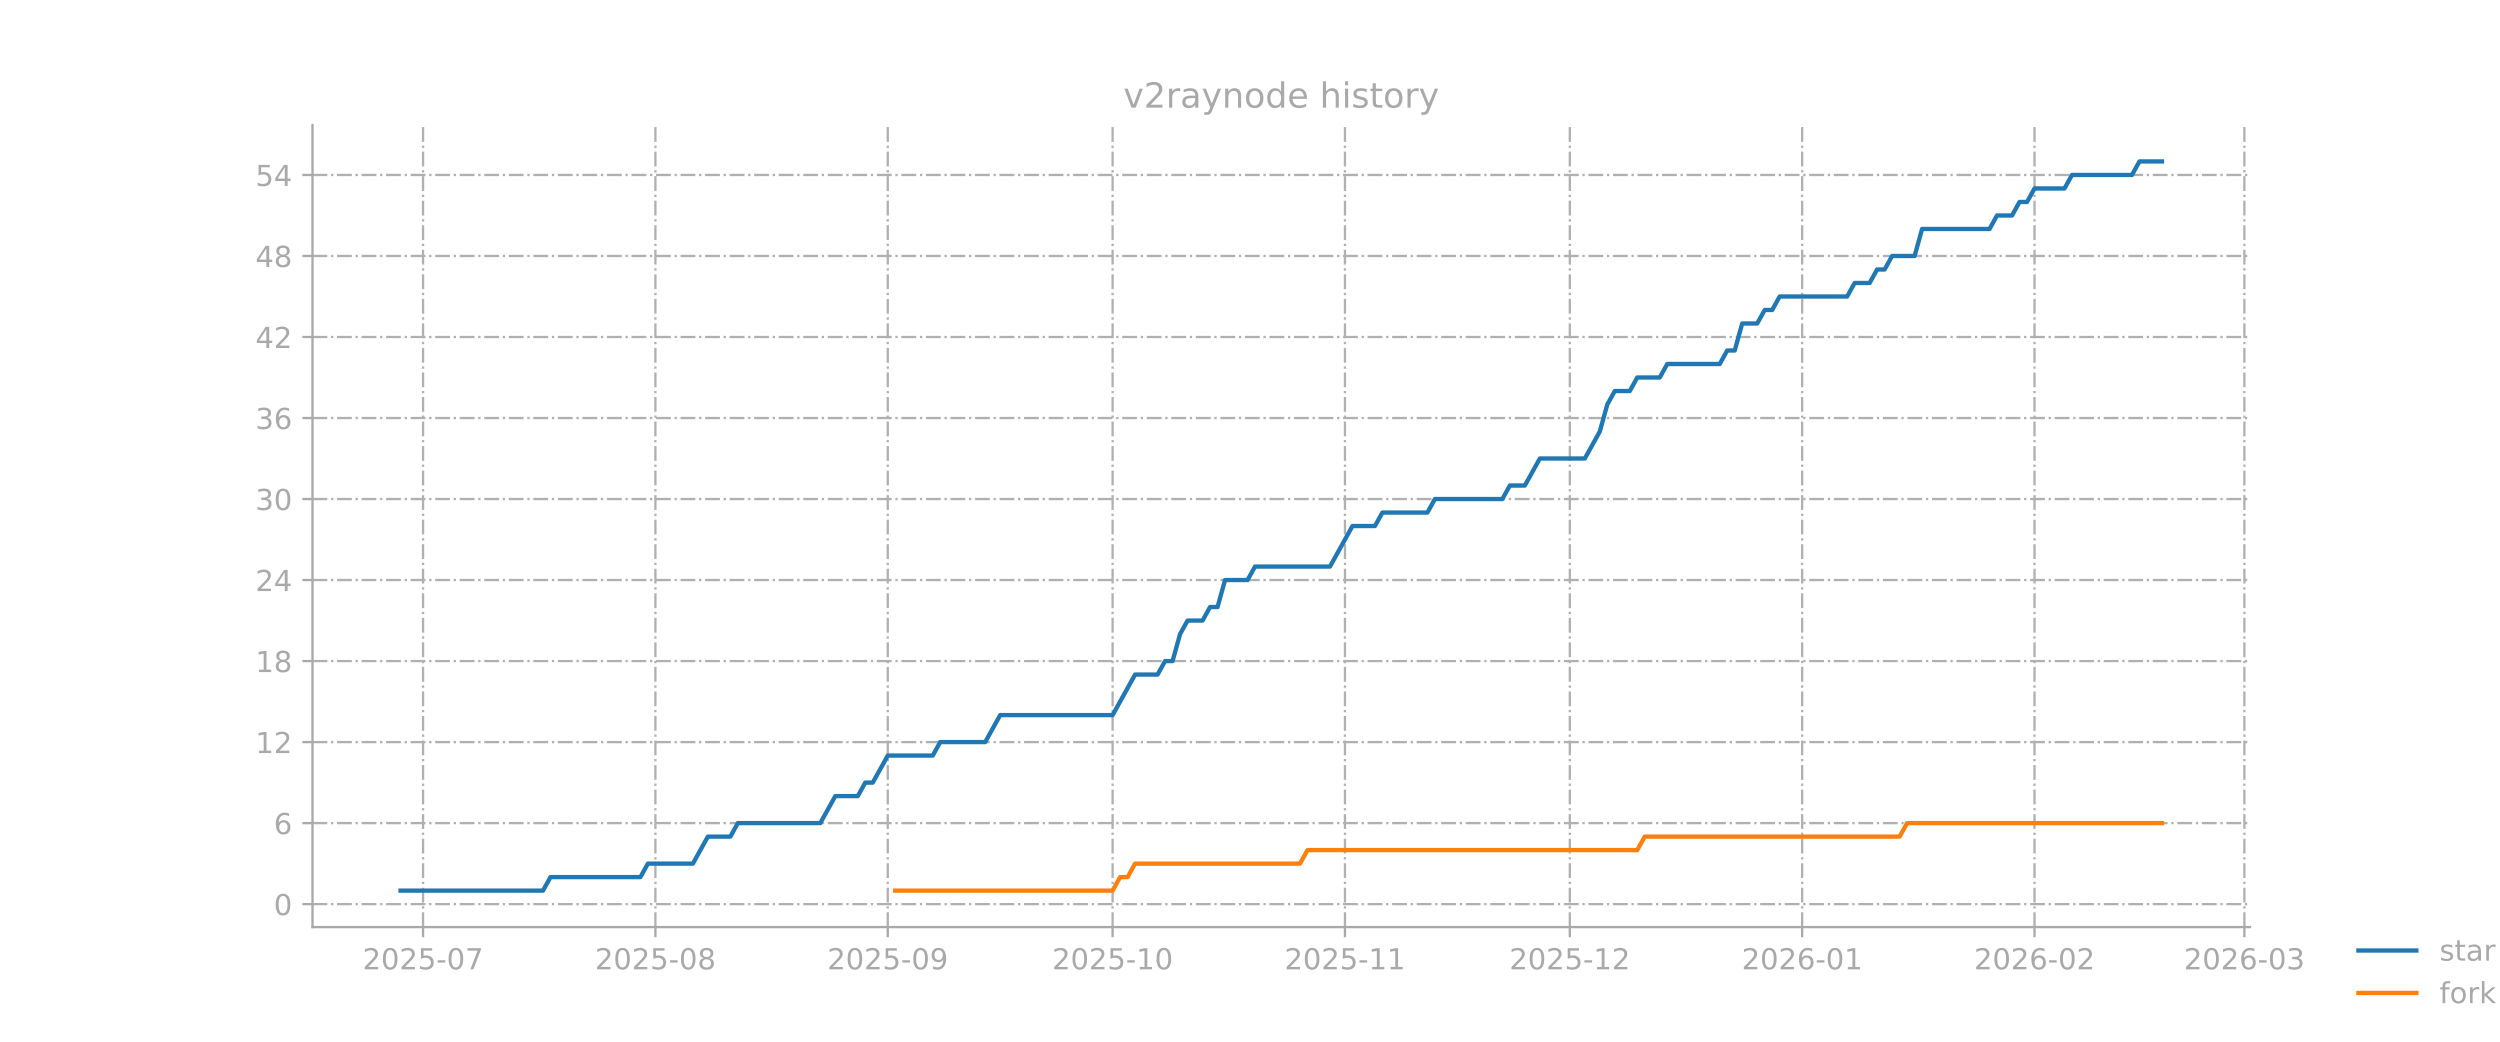
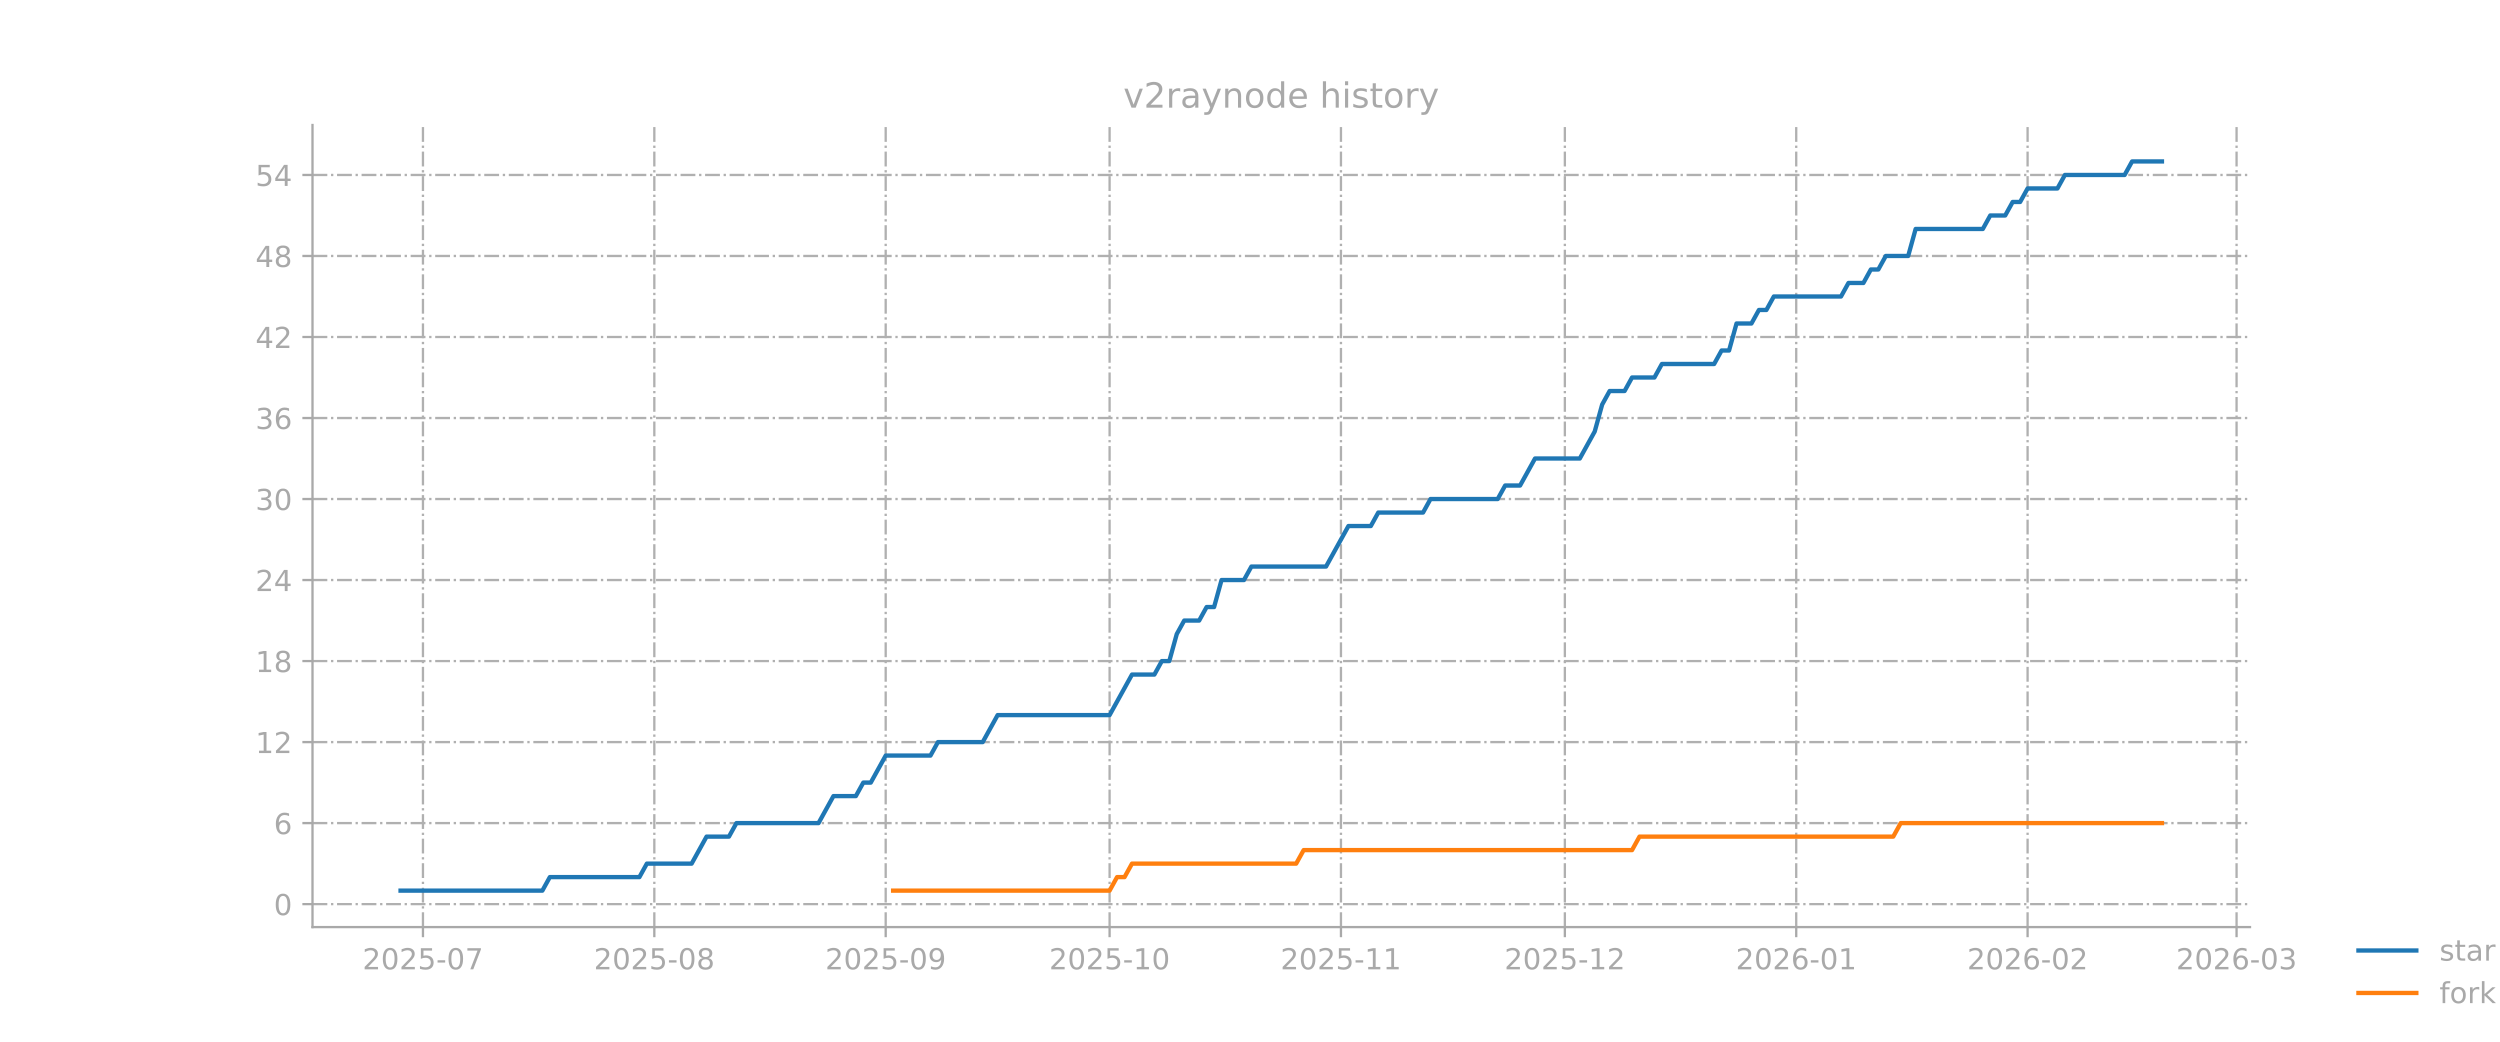
<svg xmlns="http://www.w3.org/2000/svg" xmlns:xlink="http://www.w3.org/1999/xlink" width="864pt" height="360pt" viewBox="0 0 864 360" version="1.1">
  <defs>
    <style type="text/css">*{stroke-linejoin: round; stroke-linecap: butt}</style>
  </defs>
  <g id="figure_1">
    <g id="patch_1">
      <path d="M 0 360  L 864 360  L 864 0  L 0 0  L 0 360  z " style="fill: none; opacity: 0" />
    </g>
    <g id="axes_1">
      <g id="patch_2">
        <path d="M 108 320.4  L 777.6 320.4  L 777.6 43.2  L 108 43.2  L 108 320.4  z " style="fill: none; opacity: 0" />
      </g>
      <g id="matplotlib.axis_1">
        <g id="xtick_1">
          <g id="line2d_1">
-             <path d="M 146.207 320.4  L 146.207 43.2  " clip-path="url(#pae5b163e3c)" style="fill: none; stroke-dasharray: 5.12,1.28,0.8,1.28; stroke-dashoffset: 0; stroke: #b0b0b0; stroke-width: 0.8" />
+             <path d="M 146.174 320.4  L 146.174 43.2  " clip-path="url(#pf37e07cfa0)" style="fill: none; stroke-dasharray: 5.12,1.28,0.8,1.28; stroke-dashoffset: 0; stroke: #b0b0b0; stroke-width: 0.8" />
          </g>
          <g id="line2d_2">
            <defs>
-               <path id="m431d5b15a0" d="M 0 0  L 0 3.5  " style="stroke: #a9a9a9; stroke-width: 0.8" />
+               <path id="m0a9a19ec33" d="M 0 0  L 0 3.5  " style="stroke: #a9a9a9; stroke-width: 0.8" />
            </defs>
            <g>
-               <use xlink:href="#m431d5b15a0" x="146.207" y="320.4" style="fill: #a9a9a9; stroke: #a9a9a9; stroke-width: 0.8" />
+               <use xlink:href="#m0a9a19ec33" x="146.174" y="320.4" style="fill: #a9a9a9; stroke: #a9a9a9; stroke-width: 0.8" />
            </g>
          </g>
          <g id="text_1">
-             <g style="fill: #a9a9a9" transform="translate(125.3159 334.9984) scale(0.1 -0.1)">
+             <g style="fill: #a9a9a9" transform="translate(125.283 334.9984) scale(0.1 -0.1)">
              <defs>
                <path id="DejaVuSans-32" d="M 1228 531  L 3431 531  L 3431 0  L 469 0  L 469 531  Q 828 903 1448 1529  Q 2069 2156 2228 2338  Q 2531 2678 2651 2914  Q 2772 3150 2772 3378  Q 2772 3750 2511 3984  Q 2250 4219 1831 4219  Q 1534 4219 1204 4116  Q 875 4013 500 3803  L 500 4441  Q 881 4594 1212 4672  Q 1544 4750 1819 4750  Q 2544 4750 2975 4387  Q 3406 4025 3406 3419  Q 3406 3131 3298 2873  Q 3191 2616 2906 2266  Q 2828 2175 2409 1742  Q 1991 1309 1228 531  z " transform="scale(0.015625)" />
                <path id="DejaVuSans-30" d="M 2034 4250  Q 1547 4250 1301 3770  Q 1056 3291 1056 2328  Q 1056 1369 1301 889  Q 1547 409 2034 409  Q 2525 409 2770 889  Q 3016 1369 3016 2328  Q 3016 3291 2770 3770  Q 2525 4250 2034 4250  z M 2034 4750  Q 2819 4750 3233 4129  Q 3647 3509 3647 2328  Q 3647 1150 3233 529  Q 2819 -91 2034 -91  Q 1250 -91 836 529  Q 422 1150 422 2328  Q 422 3509 836 4129  Q 1250 4750 2034 4750  z " transform="scale(0.015625)" />
                <path id="DejaVuSans-35" d="M 691 4666  L 3169 4666  L 3169 4134  L 1269 4134  L 1269 2991  Q 1406 3038 1543 3061  Q 1681 3084 1819 3084  Q 2600 3084 3056 2656  Q 3513 2228 3513 1497  Q 3513 744 3044 326  Q 2575 -91 1722 -91  Q 1428 -91 1123 -41  Q 819 9 494 109  L 494 744  Q 775 591 1075 516  Q 1375 441 1709 441  Q 2250 441 2565 725  Q 2881 1009 2881 1497  Q 2881 1984 2565 2268  Q 2250 2553 1709 2553  Q 1456 2553 1204 2497  Q 953 2441 691 2322  L 691 4666  z " transform="scale(0.015625)" />
                <path id="DejaVuSans-2d" d="M 313 2009  L 1997 2009  L 1997 1497  L 313 1497  L 313 2009  z " transform="scale(0.015625)" />
                <path id="DejaVuSans-37" d="M 525 4666  L 3525 4666  L 3525 4397  L 1831 0  L 1172 0  L 2766 4134  L 525 4134  L 525 4666  z " transform="scale(0.015625)" />
              </defs>
              <use xlink:href="#DejaVuSans-32" />
              <use xlink:href="#DejaVuSans-30" transform="translate(63.62305 0)" />
              <use xlink:href="#DejaVuSans-32" transform="translate(127.2461 0)" />
              <use xlink:href="#DejaVuSans-35" transform="translate(190.8691 0)" />
              <use xlink:href="#DejaVuSans-2d" transform="translate(254.4922 0)" />
              <use xlink:href="#DejaVuSans-30" transform="translate(290.5762 0)" />
              <use xlink:href="#DejaVuSans-37" transform="translate(354.1992 0)" />
            </g>
          </g>
        </g>
        <g id="xtick_2">
          <g id="line2d_3">
-             <path d="M 226.508 320.4  L 226.508 43.2  " clip-path="url(#pae5b163e3c)" style="fill: none; stroke-dasharray: 5.12,1.28,0.8,1.28; stroke-dashoffset: 0; stroke: #b0b0b0; stroke-width: 0.8" />
+             <path d="M 226.134 320.4  L 226.134 43.2  " clip-path="url(#pf37e07cfa0)" style="fill: none; stroke-dasharray: 5.12,1.28,0.8,1.28; stroke-dashoffset: 0; stroke: #b0b0b0; stroke-width: 0.8" />
          </g>
          <g id="line2d_4">
            <g>
-               <use xlink:href="#m431d5b15a0" x="226.508" y="320.4" style="fill: #a9a9a9; stroke: #a9a9a9; stroke-width: 0.8" />
+               <use xlink:href="#m0a9a19ec33" x="226.134" y="320.4" style="fill: #a9a9a9; stroke: #a9a9a9; stroke-width: 0.8" />
            </g>
          </g>
          <g id="text_2">
-             <g style="fill: #a9a9a9" transform="translate(205.6161 334.9984) scale(0.1 -0.1)">
+             <g style="fill: #a9a9a9" transform="translate(205.243 334.9984) scale(0.1 -0.1)">
              <defs>
                <path id="DejaVuSans-38" d="M 2034 2216  Q 1584 2216 1326 1975  Q 1069 1734 1069 1313  Q 1069 891 1326 650  Q 1584 409 2034 409  Q 2484 409 2743 651  Q 3003 894 3003 1313  Q 3003 1734 2745 1975  Q 2488 2216 2034 2216  z M 1403 2484  Q 997 2584 770 2862  Q 544 3141 544 3541  Q 544 4100 942 4425  Q 1341 4750 2034 4750  Q 2731 4750 3128 4425  Q 3525 4100 3525 3541  Q 3525 3141 3298 2862  Q 3072 2584 2669 2484  Q 3125 2378 3379 2068  Q 3634 1759 3634 1313  Q 3634 634 3220 271  Q 2806 -91 2034 -91  Q 1263 -91 848 271  Q 434 634 434 1313  Q 434 1759 690 2068  Q 947 2378 1403 2484  z M 1172 3481  Q 1172 3119 1398 2916  Q 1625 2713 2034 2713  Q 2441 2713 2670 2916  Q 2900 3119 2900 3481  Q 2900 3844 2670 4047  Q 2441 4250 2034 4250  Q 1625 4250 1398 4047  Q 1172 3844 1172 3481  z " transform="scale(0.015625)" />
              </defs>
              <use xlink:href="#DejaVuSans-32" />
              <use xlink:href="#DejaVuSans-30" transform="translate(63.62305 0)" />
              <use xlink:href="#DejaVuSans-32" transform="translate(127.2461 0)" />
              <use xlink:href="#DejaVuSans-35" transform="translate(190.8691 0)" />
              <use xlink:href="#DejaVuSans-2d" transform="translate(254.4922 0)" />
              <use xlink:href="#DejaVuSans-30" transform="translate(290.5762 0)" />
              <use xlink:href="#DejaVuSans-38" transform="translate(354.1992 0)" />
            </g>
          </g>
        </g>
        <g id="xtick_3">
          <g id="line2d_5">
-             <path d="M 306.808 320.4  L 306.808 43.2  " clip-path="url(#pae5b163e3c)" style="fill: none; stroke-dasharray: 5.12,1.28,0.8,1.28; stroke-dashoffset: 0; stroke: #b0b0b0; stroke-width: 0.8" />
+             <path d="M 306.094 320.4  L 306.094 43.2  " clip-path="url(#pf37e07cfa0)" style="fill: none; stroke-dasharray: 5.12,1.28,0.8,1.28; stroke-dashoffset: 0; stroke: #b0b0b0; stroke-width: 0.8" />
          </g>
          <g id="line2d_6">
            <g>
-               <use xlink:href="#m431d5b15a0" x="306.808" y="320.4" style="fill: #a9a9a9; stroke: #a9a9a9; stroke-width: 0.8" />
+               <use xlink:href="#m0a9a19ec33" x="306.094" y="320.4" style="fill: #a9a9a9; stroke: #a9a9a9; stroke-width: 0.8" />
            </g>
          </g>
          <g id="text_3">
-             <g style="fill: #a9a9a9" transform="translate(285.9163 334.9984) scale(0.1 -0.1)">
+             <g style="fill: #a9a9a9" transform="translate(285.2029 334.9984) scale(0.1 -0.1)">
              <defs>
                <path id="DejaVuSans-39" d="M 703 97  L 703 672  Q 941 559 1184 500  Q 1428 441 1663 441  Q 2288 441 2617 861  Q 2947 1281 2994 2138  Q 2813 1869 2534 1725  Q 2256 1581 1919 1581  Q 1219 1581 811 2004  Q 403 2428 403 3163  Q 403 3881 828 4315  Q 1253 4750 1959 4750  Q 2769 4750 3195 4129  Q 3622 3509 3622 2328  Q 3622 1225 3098 567  Q 2575 -91 1691 -91  Q 1453 -91 1209 -44  Q 966 3 703 97  z M 1959 2075  Q 2384 2075 2632 2365  Q 2881 2656 2881 3163  Q 2881 3666 2632 3958  Q 2384 4250 1959 4250  Q 1534 4250 1286 3958  Q 1038 3666 1038 3163  Q 1038 2656 1286 2365  Q 1534 2075 1959 2075  z " transform="scale(0.015625)" />
              </defs>
              <use xlink:href="#DejaVuSans-32" />
              <use xlink:href="#DejaVuSans-30" transform="translate(63.62305 0)" />
              <use xlink:href="#DejaVuSans-32" transform="translate(127.2461 0)" />
              <use xlink:href="#DejaVuSans-35" transform="translate(190.8691 0)" />
              <use xlink:href="#DejaVuSans-2d" transform="translate(254.4922 0)" />
              <use xlink:href="#DejaVuSans-30" transform="translate(290.5762 0)" />
              <use xlink:href="#DejaVuSans-39" transform="translate(354.1992 0)" />
            </g>
          </g>
        </g>
        <g id="xtick_4">
          <g id="line2d_7">
-             <path d="M 384.518 320.4  L 384.518 43.2  " clip-path="url(#pae5b163e3c)" style="fill: none; stroke-dasharray: 5.12,1.28,0.8,1.28; stroke-dashoffset: 0; stroke: #b0b0b0; stroke-width: 0.8" />
+             <path d="M 383.475 320.4  L 383.475 43.2  " clip-path="url(#pf37e07cfa0)" style="fill: none; stroke-dasharray: 5.12,1.28,0.8,1.28; stroke-dashoffset: 0; stroke: #b0b0b0; stroke-width: 0.8" />
          </g>
          <g id="line2d_8">
            <g>
-               <use xlink:href="#m431d5b15a0" x="384.518" y="320.4" style="fill: #a9a9a9; stroke: #a9a9a9; stroke-width: 0.8" />
+               <use xlink:href="#m0a9a19ec33" x="383.475" y="320.4" style="fill: #a9a9a9; stroke: #a9a9a9; stroke-width: 0.8" />
            </g>
          </g>
          <g id="text_4">
-             <g style="fill: #a9a9a9" transform="translate(363.6262 334.9984) scale(0.1 -0.1)">
+             <g style="fill: #a9a9a9" transform="translate(362.5835 334.9984) scale(0.1 -0.1)">
              <defs>
                <path id="DejaVuSans-31" d="M 794 531  L 1825 531  L 1825 4091  L 703 3866  L 703 4441  L 1819 4666  L 2450 4666  L 2450 531  L 3481 531  L 3481 0  L 794 0  L 794 531  z " transform="scale(0.015625)" />
              </defs>
              <use xlink:href="#DejaVuSans-32" />
              <use xlink:href="#DejaVuSans-30" transform="translate(63.62305 0)" />
              <use xlink:href="#DejaVuSans-32" transform="translate(127.2461 0)" />
              <use xlink:href="#DejaVuSans-35" transform="translate(190.8691 0)" />
              <use xlink:href="#DejaVuSans-2d" transform="translate(254.4922 0)" />
              <use xlink:href="#DejaVuSans-31" transform="translate(290.5762 0)" />
              <use xlink:href="#DejaVuSans-30" transform="translate(354.1992 0)" />
            </g>
          </g>
        </g>
        <g id="xtick_5">
          <g id="line2d_9">
-             <path d="M 464.818 320.4  L 464.818 43.2  " clip-path="url(#pae5b163e3c)" style="fill: none; stroke-dasharray: 5.12,1.28,0.8,1.28; stroke-dashoffset: 0; stroke: #b0b0b0; stroke-width: 0.8" />
+             <path d="M 463.435 320.4  L 463.435 43.2  " clip-path="url(#pf37e07cfa0)" style="fill: none; stroke-dasharray: 5.12,1.28,0.8,1.28; stroke-dashoffset: 0; stroke: #b0b0b0; stroke-width: 0.8" />
          </g>
          <g id="line2d_10">
            <g>
-               <use xlink:href="#m431d5b15a0" x="464.818" y="320.4" style="fill: #a9a9a9; stroke: #a9a9a9; stroke-width: 0.8" />
+               <use xlink:href="#m0a9a19ec33" x="463.435" y="320.4" style="fill: #a9a9a9; stroke: #a9a9a9; stroke-width: 0.8" />
            </g>
          </g>
          <g id="text_5">
-             <g style="fill: #a9a9a9" transform="translate(443.9264 334.9984) scale(0.1 -0.1)">
+             <g style="fill: #a9a9a9" transform="translate(442.5434 334.9984) scale(0.1 -0.1)">
              <use xlink:href="#DejaVuSans-32" />
              <use xlink:href="#DejaVuSans-30" transform="translate(63.62305 0)" />
              <use xlink:href="#DejaVuSans-32" transform="translate(127.2461 0)" />
              <use xlink:href="#DejaVuSans-35" transform="translate(190.8691 0)" />
              <use xlink:href="#DejaVuSans-2d" transform="translate(254.4922 0)" />
              <use xlink:href="#DejaVuSans-31" transform="translate(290.5762 0)" />
              <use xlink:href="#DejaVuSans-31" transform="translate(354.1992 0)" />
            </g>
          </g>
        </g>
        <g id="xtick_6">
          <g id="line2d_11">
-             <path d="M 542.528 320.4  L 542.528 43.2  " clip-path="url(#pae5b163e3c)" style="fill: none; stroke-dasharray: 5.12,1.28,0.8,1.28; stroke-dashoffset: 0; stroke: #b0b0b0; stroke-width: 0.8" />
+             <path d="M 540.815 320.4  L 540.815 43.2  " clip-path="url(#pf37e07cfa0)" style="fill: none; stroke-dasharray: 5.12,1.28,0.8,1.28; stroke-dashoffset: 0; stroke: #b0b0b0; stroke-width: 0.8" />
          </g>
          <g id="line2d_12">
            <g>
-               <use xlink:href="#m431d5b15a0" x="542.528" y="320.4" style="fill: #a9a9a9; stroke: #a9a9a9; stroke-width: 0.8" />
+               <use xlink:href="#m0a9a19ec33" x="540.815" y="320.4" style="fill: #a9a9a9; stroke: #a9a9a9; stroke-width: 0.8" />
            </g>
          </g>
          <g id="text_6">
-             <g style="fill: #a9a9a9" transform="translate(521.6363 334.9984) scale(0.1 -0.1)">
+             <g style="fill: #a9a9a9" transform="translate(519.924 334.9984) scale(0.1 -0.1)">
              <use xlink:href="#DejaVuSans-32" />
              <use xlink:href="#DejaVuSans-30" transform="translate(63.62305 0)" />
              <use xlink:href="#DejaVuSans-32" transform="translate(127.2461 0)" />
              <use xlink:href="#DejaVuSans-35" transform="translate(190.8691 0)" />
              <use xlink:href="#DejaVuSans-2d" transform="translate(254.4922 0)" />
              <use xlink:href="#DejaVuSans-31" transform="translate(290.5762 0)" />
              <use xlink:href="#DejaVuSans-32" transform="translate(354.1992 0)" />
            </g>
          </g>
        </g>
        <g id="xtick_7">
          <g id="line2d_13">
-             <path d="M 622.828 320.4  L 622.828 43.2  " clip-path="url(#pae5b163e3c)" style="fill: none; stroke-dasharray: 5.12,1.28,0.8,1.28; stroke-dashoffset: 0; stroke: #b0b0b0; stroke-width: 0.8" />
+             <path d="M 620.775 320.4  L 620.775 43.2  " clip-path="url(#pf37e07cfa0)" style="fill: none; stroke-dasharray: 5.12,1.28,0.8,1.28; stroke-dashoffset: 0; stroke: #b0b0b0; stroke-width: 0.8" />
          </g>
          <g id="line2d_14">
            <g>
-               <use xlink:href="#m431d5b15a0" x="622.828" y="320.4" style="fill: #a9a9a9; stroke: #a9a9a9; stroke-width: 0.8" />
+               <use xlink:href="#m0a9a19ec33" x="620.775" y="320.4" style="fill: #a9a9a9; stroke: #a9a9a9; stroke-width: 0.8" />
            </g>
          </g>
          <g id="text_7">
-             <g style="fill: #a9a9a9" transform="translate(601.9364 334.9984) scale(0.1 -0.1)">
+             <g style="fill: #a9a9a9" transform="translate(599.8839 334.9984) scale(0.1 -0.1)">
              <defs>
                <path id="DejaVuSans-36" d="M 2113 2584  Q 1688 2584 1439 2293  Q 1191 2003 1191 1497  Q 1191 994 1439 701  Q 1688 409 2113 409  Q 2538 409 2786 701  Q 3034 994 3034 1497  Q 3034 2003 2786 2293  Q 2538 2584 2113 2584  z M 3366 4563  L 3366 3988  Q 3128 4100 2886 4159  Q 2644 4219 2406 4219  Q 1781 4219 1451 3797  Q 1122 3375 1075 2522  Q 1259 2794 1537 2939  Q 1816 3084 2150 3084  Q 2853 3084 3261 2657  Q 3669 2231 3669 1497  Q 3669 778 3244 343  Q 2819 -91 2113 -91  Q 1303 -91 875 529  Q 447 1150 447 2328  Q 447 3434 972 4092  Q 1497 4750 2381 4750  Q 2619 4750 2861 4703  Q 3103 4656 3366 4563  z " transform="scale(0.015625)" />
              </defs>
              <use xlink:href="#DejaVuSans-32" />
              <use xlink:href="#DejaVuSans-30" transform="translate(63.62305 0)" />
              <use xlink:href="#DejaVuSans-32" transform="translate(127.2461 0)" />
              <use xlink:href="#DejaVuSans-36" transform="translate(190.8691 0)" />
              <use xlink:href="#DejaVuSans-2d" transform="translate(254.4922 0)" />
              <use xlink:href="#DejaVuSans-30" transform="translate(290.5762 0)" />
              <use xlink:href="#DejaVuSans-31" transform="translate(354.1992 0)" />
            </g>
          </g>
        </g>
        <g id="xtick_8">
          <g id="line2d_15">
-             <path d="M 703.128 320.4  L 703.128 43.2  " clip-path="url(#pae5b163e3c)" style="fill: none; stroke-dasharray: 5.12,1.28,0.8,1.28; stroke-dashoffset: 0; stroke: #b0b0b0; stroke-width: 0.8" />
+             <path d="M 700.735 320.4  L 700.735 43.2  " clip-path="url(#pf37e07cfa0)" style="fill: none; stroke-dasharray: 5.12,1.28,0.8,1.28; stroke-dashoffset: 0; stroke: #b0b0b0; stroke-width: 0.8" />
          </g>
          <g id="line2d_16">
            <g>
-               <use xlink:href="#m431d5b15a0" x="703.128" y="320.4" style="fill: #a9a9a9; stroke: #a9a9a9; stroke-width: 0.8" />
+               <use xlink:href="#m0a9a19ec33" x="700.735" y="320.4" style="fill: #a9a9a9; stroke: #a9a9a9; stroke-width: 0.8" />
            </g>
          </g>
          <g id="text_8">
-             <g style="fill: #a9a9a9" transform="translate(682.2366 334.9984) scale(0.1 -0.1)">
+             <g style="fill: #a9a9a9" transform="translate(679.8439 334.9984) scale(0.1 -0.1)">
              <use xlink:href="#DejaVuSans-32" />
              <use xlink:href="#DejaVuSans-30" transform="translate(63.62305 0)" />
              <use xlink:href="#DejaVuSans-32" transform="translate(127.2461 0)" />
              <use xlink:href="#DejaVuSans-36" transform="translate(190.8691 0)" />
              <use xlink:href="#DejaVuSans-2d" transform="translate(254.4922 0)" />
              <use xlink:href="#DejaVuSans-30" transform="translate(290.5762 0)" />
              <use xlink:href="#DejaVuSans-32" transform="translate(354.1992 0)" />
            </g>
          </g>
        </g>
        <g id="xtick_9">
          <g id="line2d_17">
-             <path d="M 775.657 320.4  L 775.657 43.2  " clip-path="url(#pae5b163e3c)" style="fill: none; stroke-dasharray: 5.12,1.28,0.8,1.28; stroke-dashoffset: 0; stroke: #b0b0b0; stroke-width: 0.8" />
+             <path d="M 772.957 320.4  L 772.957 43.2  " clip-path="url(#pf37e07cfa0)" style="fill: none; stroke-dasharray: 5.12,1.28,0.8,1.28; stroke-dashoffset: 0; stroke: #b0b0b0; stroke-width: 0.8" />
          </g>
          <g id="line2d_18">
            <g>
-               <use xlink:href="#m431d5b15a0" x="775.657" y="320.4" style="fill: #a9a9a9; stroke: #a9a9a9; stroke-width: 0.8" />
+               <use xlink:href="#m0a9a19ec33" x="772.957" y="320.4" style="fill: #a9a9a9; stroke: #a9a9a9; stroke-width: 0.8" />
            </g>
          </g>
          <g id="text_9">
-             <g style="fill: #a9a9a9" transform="translate(754.7658 334.9984) scale(0.1 -0.1)">
+             <g style="fill: #a9a9a9" transform="translate(752.0658 334.9984) scale(0.1 -0.1)">
              <defs>
                <path id="DejaVuSans-33" d="M 2597 2516  Q 3050 2419 3304 2112  Q 3559 1806 3559 1356  Q 3559 666 3084 287  Q 2609 -91 1734 -91  Q 1441 -91 1130 -33  Q 819 25 488 141  L 488 750  Q 750 597 1062 519  Q 1375 441 1716 441  Q 2309 441 2620 675  Q 2931 909 2931 1356  Q 2931 1769 2642 2001  Q 2353 2234 1838 2234  L 1294 2234  L 1294 2753  L 1863 2753  Q 2328 2753 2575 2939  Q 2822 3125 2822 3475  Q 2822 3834 2567 4026  Q 2313 4219 1838 4219  Q 1578 4219 1281 4162  Q 984 4106 628 3988  L 628 4550  Q 988 4650 1302 4700  Q 1616 4750 1894 4750  Q 2613 4750 3031 4423  Q 3450 4097 3450 3541  Q 3450 3153 3228 2886  Q 3006 2619 2597 2516  z " transform="scale(0.015625)" />
              </defs>
              <use xlink:href="#DejaVuSans-32" />
              <use xlink:href="#DejaVuSans-30" transform="translate(63.62305 0)" />
              <use xlink:href="#DejaVuSans-32" transform="translate(127.2461 0)" />
              <use xlink:href="#DejaVuSans-36" transform="translate(190.8691 0)" />
              <use xlink:href="#DejaVuSans-2d" transform="translate(254.4922 0)" />
              <use xlink:href="#DejaVuSans-30" transform="translate(290.5762 0)" />
              <use xlink:href="#DejaVuSans-33" transform="translate(354.1992 0)" />
            </g>
          </g>
        </g>
      </g>
      <g id="matplotlib.axis_2">
        <g id="ytick_1">
          <g id="line2d_19">
-             <path d="M 108 312.467  L 777.6 312.467  " clip-path="url(#pae5b163e3c)" style="fill: none; stroke-dasharray: 5.12,1.28,0.8,1.28; stroke-dashoffset: 0; stroke: #b0b0b0; stroke-width: 0.8" />
+             <path d="M 108 312.467  L 777.6 312.467  " clip-path="url(#pf37e07cfa0)" style="fill: none; stroke-dasharray: 5.12,1.28,0.8,1.28; stroke-dashoffset: 0; stroke: #b0b0b0; stroke-width: 0.8" />
          </g>
          <g id="line2d_20">
            <defs>
-               <path id="m493c54b499" d="M 0 0  L -3.5 0  " style="stroke: #a9a9a9; stroke-width: 0.8" />
+               <path id="m45e62bd9ad" d="M 0 0  L -3.5 0  " style="stroke: #a9a9a9; stroke-width: 0.8" />
            </defs>
            <g>
-               <use xlink:href="#m493c54b499" x="108" y="312.467" style="fill: #a9a9a9; stroke: #a9a9a9; stroke-width: 0.8" />
+               <use xlink:href="#m45e62bd9ad" x="108" y="312.467" style="fill: #a9a9a9; stroke: #a9a9a9; stroke-width: 0.8" />
            </g>
          </g>
          <g id="text_10">
            <g style="fill: #a9a9a9" transform="translate(94.6375 316.2659) scale(0.1 -0.1)">
              <use xlink:href="#DejaVuSans-30" />
            </g>
          </g>
        </g>
        <g id="ytick_2">
          <g id="line2d_21">
-             <path d="M 108 284.467  L 777.6 284.467  " clip-path="url(#pae5b163e3c)" style="fill: none; stroke-dasharray: 5.12,1.28,0.8,1.28; stroke-dashoffset: 0; stroke: #b0b0b0; stroke-width: 0.8" />
+             <path d="M 108 284.467  L 777.6 284.467  " clip-path="url(#pf37e07cfa0)" style="fill: none; stroke-dasharray: 5.12,1.28,0.8,1.28; stroke-dashoffset: 0; stroke: #b0b0b0; stroke-width: 0.8" />
          </g>
          <g id="line2d_22">
            <g>
-               <use xlink:href="#m493c54b499" x="108" y="284.467" style="fill: #a9a9a9; stroke: #a9a9a9; stroke-width: 0.8" />
+               <use xlink:href="#m45e62bd9ad" x="108" y="284.467" style="fill: #a9a9a9; stroke: #a9a9a9; stroke-width: 0.8" />
            </g>
          </g>
          <g id="text_11">
            <g style="fill: #a9a9a9" transform="translate(94.6375 288.2659) scale(0.1 -0.1)">
              <use xlink:href="#DejaVuSans-36" />
            </g>
          </g>
        </g>
        <g id="ytick_3">
          <g id="line2d_23">
-             <path d="M 108 256.467  L 777.6 256.467  " clip-path="url(#pae5b163e3c)" style="fill: none; stroke-dasharray: 5.12,1.28,0.8,1.28; stroke-dashoffset: 0; stroke: #b0b0b0; stroke-width: 0.8" />
+             <path d="M 108 256.467  L 777.6 256.467  " clip-path="url(#pf37e07cfa0)" style="fill: none; stroke-dasharray: 5.12,1.28,0.8,1.28; stroke-dashoffset: 0; stroke: #b0b0b0; stroke-width: 0.8" />
          </g>
          <g id="line2d_24">
            <g>
-               <use xlink:href="#m493c54b499" x="108" y="256.467" style="fill: #a9a9a9; stroke: #a9a9a9; stroke-width: 0.8" />
+               <use xlink:href="#m45e62bd9ad" x="108" y="256.467" style="fill: #a9a9a9; stroke: #a9a9a9; stroke-width: 0.8" />
            </g>
          </g>
          <g id="text_12">
            <g style="fill: #a9a9a9" transform="translate(88.275 260.2659) scale(0.1 -0.1)">
              <use xlink:href="#DejaVuSans-31" />
              <use xlink:href="#DejaVuSans-32" transform="translate(63.62305 0)" />
            </g>
          </g>
        </g>
        <g id="ytick_4">
          <g id="line2d_25">
-             <path d="M 108 228.467  L 777.6 228.467  " clip-path="url(#pae5b163e3c)" style="fill: none; stroke-dasharray: 5.12,1.28,0.8,1.28; stroke-dashoffset: 0; stroke: #b0b0b0; stroke-width: 0.8" />
+             <path d="M 108 228.467  L 777.6 228.467  " clip-path="url(#pf37e07cfa0)" style="fill: none; stroke-dasharray: 5.12,1.28,0.8,1.28; stroke-dashoffset: 0; stroke: #b0b0b0; stroke-width: 0.8" />
          </g>
          <g id="line2d_26">
            <g>
-               <use xlink:href="#m493c54b499" x="108" y="228.467" style="fill: #a9a9a9; stroke: #a9a9a9; stroke-width: 0.8" />
+               <use xlink:href="#m45e62bd9ad" x="108" y="228.467" style="fill: #a9a9a9; stroke: #a9a9a9; stroke-width: 0.8" />
            </g>
          </g>
          <g id="text_13">
            <g style="fill: #a9a9a9" transform="translate(88.275 232.2659) scale(0.1 -0.1)">
              <use xlink:href="#DejaVuSans-31" />
              <use xlink:href="#DejaVuSans-38" transform="translate(63.62305 0)" />
            </g>
          </g>
        </g>
        <g id="ytick_5">
          <g id="line2d_27">
-             <path d="M 108 200.467  L 777.6 200.467  " clip-path="url(#pae5b163e3c)" style="fill: none; stroke-dasharray: 5.12,1.28,0.8,1.28; stroke-dashoffset: 0; stroke: #b0b0b0; stroke-width: 0.8" />
+             <path d="M 108 200.467  L 777.6 200.467  " clip-path="url(#pf37e07cfa0)" style="fill: none; stroke-dasharray: 5.12,1.28,0.8,1.28; stroke-dashoffset: 0; stroke: #b0b0b0; stroke-width: 0.8" />
          </g>
          <g id="line2d_28">
            <g>
-               <use xlink:href="#m493c54b499" x="108" y="200.467" style="fill: #a9a9a9; stroke: #a9a9a9; stroke-width: 0.8" />
+               <use xlink:href="#m45e62bd9ad" x="108" y="200.467" style="fill: #a9a9a9; stroke: #a9a9a9; stroke-width: 0.8" />
            </g>
          </g>
          <g id="text_14">
            <g style="fill: #a9a9a9" transform="translate(88.275 204.2659) scale(0.1 -0.1)">
              <defs>
                <path id="DejaVuSans-34" d="M 2419 4116  L 825 1625  L 2419 1625  L 2419 4116  z M 2253 4666  L 3047 4666  L 3047 1625  L 3713 1625  L 3713 1100  L 3047 1100  L 3047 0  L 2419 0  L 2419 1100  L 313 1100  L 313 1709  L 2253 4666  z " transform="scale(0.015625)" />
              </defs>
              <use xlink:href="#DejaVuSans-32" />
              <use xlink:href="#DejaVuSans-34" transform="translate(63.62305 0)" />
            </g>
          </g>
        </g>
        <g id="ytick_6">
          <g id="line2d_29">
-             <path d="M 108 172.467  L 777.6 172.467  " clip-path="url(#pae5b163e3c)" style="fill: none; stroke-dasharray: 5.12,1.28,0.8,1.28; stroke-dashoffset: 0; stroke: #b0b0b0; stroke-width: 0.8" />
+             <path d="M 108 172.467  L 777.6 172.467  " clip-path="url(#pf37e07cfa0)" style="fill: none; stroke-dasharray: 5.12,1.28,0.8,1.28; stroke-dashoffset: 0; stroke: #b0b0b0; stroke-width: 0.8" />
          </g>
          <g id="line2d_30">
            <g>
-               <use xlink:href="#m493c54b499" x="108" y="172.467" style="fill: #a9a9a9; stroke: #a9a9a9; stroke-width: 0.8" />
+               <use xlink:href="#m45e62bd9ad" x="108" y="172.467" style="fill: #a9a9a9; stroke: #a9a9a9; stroke-width: 0.8" />
            </g>
          </g>
          <g id="text_15">
            <g style="fill: #a9a9a9" transform="translate(88.275 176.2659) scale(0.1 -0.1)">
              <use xlink:href="#DejaVuSans-33" />
              <use xlink:href="#DejaVuSans-30" transform="translate(63.62305 0)" />
            </g>
          </g>
        </g>
        <g id="ytick_7">
          <g id="line2d_31">
-             <path d="M 108 144.467  L 777.6 144.467  " clip-path="url(#pae5b163e3c)" style="fill: none; stroke-dasharray: 5.12,1.28,0.8,1.28; stroke-dashoffset: 0; stroke: #b0b0b0; stroke-width: 0.8" />
+             <path d="M 108 144.467  L 777.6 144.467  " clip-path="url(#pf37e07cfa0)" style="fill: none; stroke-dasharray: 5.12,1.28,0.8,1.28; stroke-dashoffset: 0; stroke: #b0b0b0; stroke-width: 0.8" />
          </g>
          <g id="line2d_32">
            <g>
-               <use xlink:href="#m493c54b499" x="108" y="144.467" style="fill: #a9a9a9; stroke: #a9a9a9; stroke-width: 0.8" />
+               <use xlink:href="#m45e62bd9ad" x="108" y="144.467" style="fill: #a9a9a9; stroke: #a9a9a9; stroke-width: 0.8" />
            </g>
          </g>
          <g id="text_16">
            <g style="fill: #a9a9a9" transform="translate(88.275 148.2659) scale(0.1 -0.1)">
              <use xlink:href="#DejaVuSans-33" />
              <use xlink:href="#DejaVuSans-36" transform="translate(63.62305 0)" />
            </g>
          </g>
        </g>
        <g id="ytick_8">
          <g id="line2d_33">
-             <path d="M 108 116.467  L 777.6 116.467  " clip-path="url(#pae5b163e3c)" style="fill: none; stroke-dasharray: 5.12,1.28,0.8,1.28; stroke-dashoffset: 0; stroke: #b0b0b0; stroke-width: 0.8" />
+             <path d="M 108 116.467  L 777.6 116.467  " clip-path="url(#pf37e07cfa0)" style="fill: none; stroke-dasharray: 5.12,1.28,0.8,1.28; stroke-dashoffset: 0; stroke: #b0b0b0; stroke-width: 0.8" />
          </g>
          <g id="line2d_34">
            <g>
-               <use xlink:href="#m493c54b499" x="108" y="116.467" style="fill: #a9a9a9; stroke: #a9a9a9; stroke-width: 0.8" />
+               <use xlink:href="#m45e62bd9ad" x="108" y="116.467" style="fill: #a9a9a9; stroke: #a9a9a9; stroke-width: 0.8" />
            </g>
          </g>
          <g id="text_17">
            <g style="fill: #a9a9a9" transform="translate(88.275 120.2659) scale(0.1 -0.1)">
              <use xlink:href="#DejaVuSans-34" />
              <use xlink:href="#DejaVuSans-32" transform="translate(63.62305 0)" />
            </g>
          </g>
        </g>
        <g id="ytick_9">
          <g id="line2d_35">
-             <path d="M 108 88.467  L 777.6 88.467  " clip-path="url(#pae5b163e3c)" style="fill: none; stroke-dasharray: 5.12,1.28,0.8,1.28; stroke-dashoffset: 0; stroke: #b0b0b0; stroke-width: 0.8" />
+             <path d="M 108 88.467  L 777.6 88.467  " clip-path="url(#pf37e07cfa0)" style="fill: none; stroke-dasharray: 5.12,1.28,0.8,1.28; stroke-dashoffset: 0; stroke: #b0b0b0; stroke-width: 0.8" />
          </g>
          <g id="line2d_36">
            <g>
-               <use xlink:href="#m493c54b499" x="108" y="88.467" style="fill: #a9a9a9; stroke: #a9a9a9; stroke-width: 0.8" />
+               <use xlink:href="#m45e62bd9ad" x="108" y="88.467" style="fill: #a9a9a9; stroke: #a9a9a9; stroke-width: 0.8" />
            </g>
          </g>
          <g id="text_18">
            <g style="fill: #a9a9a9" transform="translate(88.275 92.26588) scale(0.1 -0.1)">
              <use xlink:href="#DejaVuSans-34" />
              <use xlink:href="#DejaVuSans-38" transform="translate(63.62305 0)" />
            </g>
          </g>
        </g>
        <g id="ytick_10">
          <g id="line2d_37">
-             <path d="M 108 60.467  L 777.6 60.467  " clip-path="url(#pae5b163e3c)" style="fill: none; stroke-dasharray: 5.12,1.28,0.8,1.28; stroke-dashoffset: 0; stroke: #b0b0b0; stroke-width: 0.8" />
+             <path d="M 108 60.467  L 777.6 60.467  " clip-path="url(#pf37e07cfa0)" style="fill: none; stroke-dasharray: 5.12,1.28,0.8,1.28; stroke-dashoffset: 0; stroke: #b0b0b0; stroke-width: 0.8" />
          </g>
          <g id="line2d_38">
            <g>
-               <use xlink:href="#m493c54b499" x="108" y="60.467" style="fill: #a9a9a9; stroke: #a9a9a9; stroke-width: 0.8" />
+               <use xlink:href="#m45e62bd9ad" x="108" y="60.467" style="fill: #a9a9a9; stroke: #a9a9a9; stroke-width: 0.8" />
            </g>
          </g>
          <g id="text_19">
            <g style="fill: #a9a9a9" transform="translate(88.275 64.26588) scale(0.1 -0.1)">
              <use xlink:href="#DejaVuSans-35" />
              <use xlink:href="#DejaVuSans-34" transform="translate(63.62305 0)" />
            </g>
          </g>
        </g>
      </g>
      <g id="line2d_39">
-         <path d="M 138.436 307.8  L 187.653 307.8  L 190.243 303.133  L 221.327 303.133  L 223.917 298.467  L 239.459 298.467  L 244.64 289.133  L 252.411 289.133  L 255.001 284.467  L 283.495 284.467  L 288.675 275.133  L 296.446 275.133  L 299.037 270.467  L 301.627 270.467  L 306.808 261.133  L 322.35 261.133  L 324.94 256.467  L 340.482 256.467  L 345.663 247.133  L 384.518 247.133  L 392.289 233.133  L 400.06 233.133  L 402.65 228.467  L 405.24 228.467  L 407.831 219.133  L 410.421 214.467  L 415.602 214.467  L 418.192 209.8  L 420.782 209.8  L 423.373 200.467  L 431.144 200.467  L 433.734 195.8  L 459.637 195.8  L 467.408 181.8  L 475.179 181.8  L 477.769 177.133  L 493.311 177.133  L 495.902 172.467  L 519.215 172.467  L 521.805 167.8  L 526.986 167.8  L 532.166 158.467  L 547.708 158.467  L 552.889 149.133  L 555.479 139.8  L 558.07 135.133  L 563.25 135.133  L 565.841 130.467  L 573.612 130.467  L 576.202 125.8  L 594.334 125.8  L 596.925 121.133  L 599.515 121.133  L 602.105 111.8  L 607.286 111.8  L 609.876 107.133  L 612.467 107.133  L 615.057 102.467  L 638.37 102.467  L 640.96 97.8  L 646.141 97.8  L 648.731 93.133  L 651.321 93.133  L 653.912 88.467  L 661.683 88.467  L 664.273 79.133  L 687.586 79.133  L 690.176 74.467  L 695.357 74.467  L 697.947 69.8  L 700.538 69.8  L 703.128 65.133  L 713.489 65.133  L 716.08 60.467  L 736.802 60.467  L 739.393 55.8  L 747.164 55.8  L 747.164 55.8  " clip-path="url(#pae5b163e3c)" style="fill: none; stroke: #1f77b4; stroke-width: 1.5; stroke-linecap: square" />
+         <path d="M 138.436 307.8  L 187.444 307.8  L 190.023 303.133  L 220.976 303.133  L 223.555 298.467  L 239.031 298.467  L 244.19 289.133  L 251.928 289.133  L 254.507 284.467  L 282.88 284.467  L 288.039 275.133  L 295.777 275.133  L 298.356 270.467  L 300.936 270.467  L 306.094 261.133  L 321.57 261.133  L 324.15 256.467  L 339.626 256.467  L 344.785 247.133  L 383.475 247.133  L 391.213 233.133  L 398.951 233.133  L 401.53 228.467  L 404.11 228.467  L 406.689 219.133  L 409.268 214.467  L 414.427 214.467  L 417.006 209.8  L 419.586 209.8  L 422.165 200.467  L 429.903 200.467  L 432.483 195.8  L 458.276 195.8  L 466.014 181.8  L 473.752 181.8  L 476.332 177.133  L 491.808 177.133  L 494.387 172.467  L 517.601 172.467  L 520.181 167.8  L 525.339 167.8  L 530.498 158.467  L 545.974 158.467  L 551.133 149.133  L 553.712 139.8  L 556.292 135.133  L 561.45 135.133  L 564.03 130.467  L 571.768 130.467  L 574.347 125.8  L 592.402 125.8  L 594.982 121.133  L 597.561 121.133  L 600.141 111.8  L 605.299 111.8  L 607.879 107.133  L 610.458 107.133  L 613.037 102.467  L 636.251 102.467  L 638.831 97.8  L 643.99 97.8  L 646.569 93.133  L 649.148 93.133  L 651.728 88.467  L 659.466 88.467  L 662.045 79.133  L 685.259 79.133  L 687.839 74.467  L 692.997 74.467  L 695.577 69.8  L 698.156 69.8  L 700.735 65.133  L 711.053 65.133  L 713.632 60.467  L 734.267 60.467  L 736.846 55.8  L 747.164 55.8  L 747.164 55.8  " clip-path="url(#pf37e07cfa0)" style="fill: none; stroke: #1f77b4; stroke-width: 1.5; stroke-linecap: square" />
      </g>
      <g id="line2d_40">
-         <path d="M 309.398 307.8  L 384.518 307.8  L 387.108 303.133  L 389.698 303.133  L 392.289 298.467  L 449.276 298.467  L 451.866 293.8  L 565.841 293.8  L 568.431 289.133  L 656.502 289.133  L 659.092 284.467  L 747.164 284.467  L 747.164 284.467  " clip-path="url(#pae5b163e3c)" style="fill: none; stroke: #ff7f0e; stroke-width: 1.5; stroke-linecap: square" />
+         <path d="M 308.674 307.8  L 383.475 307.8  L 386.054 303.133  L 388.634 303.133  L 391.213 298.467  L 447.959 298.467  L 450.538 293.8  L 564.03 293.8  L 566.609 289.133  L 654.307 289.133  L 656.886 284.467  L 747.164 284.467  L 747.164 284.467  " clip-path="url(#pf37e07cfa0)" style="fill: none; stroke: #ff7f0e; stroke-width: 1.5; stroke-linecap: square" />
      </g>
      <g id="patch_3">
        <path d="M 108 320.4  L 108 43.2  " style="fill: none; stroke: #a9a9a9; stroke-width: 0.8; stroke-linejoin: miter; stroke-linecap: square" />
      </g>
      <g id="patch_4">
        <path d="M 777.6 320.4  L 777.6 43.2  " style="fill: none" />
      </g>
      <g id="patch_5">
        <path d="M 108 320.4  L 777.6 320.4  " style="fill: none; stroke: #a9a9a9; stroke-width: 0.8; stroke-linejoin: miter; stroke-linecap: square" />
      </g>
      <g id="patch_6">
        <path d="M 108 43.2  L 777.6 43.2  " style="fill: none" />
      </g>
      <g id="text_20">
        <g style="fill: #a9a9a9" transform="translate(388.2188 37.2) scale(0.12 -0.12)">
          <defs>
            <path id="DejaVuSans-76" d="M 191 3500  L 800 3500  L 1894 563  L 2988 3500  L 3597 3500  L 2284 0  L 1503 0  L 191 3500  z " transform="scale(0.015625)" />
            <path id="DejaVuSans-72" d="M 2631 2963  Q 2534 3019 2420 3045  Q 2306 3072 2169 3072  Q 1681 3072 1420 2755  Q 1159 2438 1159 1844  L 1159 0  L 581 0  L 581 3500  L 1159 3500  L 1159 2956  Q 1341 3275 1631 3429  Q 1922 3584 2338 3584  Q 2397 3584 2469 3576  Q 2541 3569 2628 3553  L 2631 2963  z " transform="scale(0.015625)" />
            <path id="DejaVuSans-61" d="M 2194 1759  Q 1497 1759 1228 1600  Q 959 1441 959 1056  Q 959 750 1161 570  Q 1363 391 1709 391  Q 2188 391 2477 730  Q 2766 1069 2766 1631  L 2766 1759  L 2194 1759  z M 3341 1997  L 3341 0  L 2766 0  L 2766 531  Q 2569 213 2275 61  Q 1981 -91 1556 -91  Q 1019 -91 701 211  Q 384 513 384 1019  Q 384 1609 779 1909  Q 1175 2209 1959 2209  L 2766 2209  L 2766 2266  Q 2766 2663 2505 2880  Q 2244 3097 1772 3097  Q 1472 3097 1187 3025  Q 903 2953 641 2809  L 641 3341  Q 956 3463 1253 3523  Q 1550 3584 1831 3584  Q 2591 3584 2966 3190  Q 3341 2797 3341 1997  z " transform="scale(0.015625)" />
            <path id="DejaVuSans-79" d="M 2059 -325  Q 1816 -950 1584 -1140  Q 1353 -1331 966 -1331  L 506 -1331  L 506 -850  L 844 -850  Q 1081 -850 1212 -737  Q 1344 -625 1503 -206  L 1606 56  L 191 3500  L 800 3500  L 1894 763  L 2988 3500  L 3597 3500  L 2059 -325  z " transform="scale(0.015625)" />
            <path id="DejaVuSans-6e" d="M 3513 2113  L 3513 0  L 2938 0  L 2938 2094  Q 2938 2591 2744 2837  Q 2550 3084 2163 3084  Q 1697 3084 1428 2787  Q 1159 2491 1159 1978  L 1159 0  L 581 0  L 581 3500  L 1159 3500  L 1159 2956  Q 1366 3272 1645 3428  Q 1925 3584 2291 3584  Q 2894 3584 3203 3211  Q 3513 2838 3513 2113  z " transform="scale(0.015625)" />
            <path id="DejaVuSans-6f" d="M 1959 3097  Q 1497 3097 1228 2736  Q 959 2375 959 1747  Q 959 1119 1226 758  Q 1494 397 1959 397  Q 2419 397 2687 759  Q 2956 1122 2956 1747  Q 2956 2369 2687 2733  Q 2419 3097 1959 3097  z M 1959 3584  Q 2709 3584 3137 3096  Q 3566 2609 3566 1747  Q 3566 888 3137 398  Q 2709 -91 1959 -91  Q 1206 -91 779 398  Q 353 888 353 1747  Q 353 2609 779 3096  Q 1206 3584 1959 3584  z " transform="scale(0.015625)" />
            <path id="DejaVuSans-64" d="M 2906 2969  L 2906 4863  L 3481 4863  L 3481 0  L 2906 0  L 2906 525  Q 2725 213 2448 61  Q 2172 -91 1784 -91  Q 1150 -91 751 415  Q 353 922 353 1747  Q 353 2572 751 3078  Q 1150 3584 1784 3584  Q 2172 3584 2448 3432  Q 2725 3281 2906 2969  z M 947 1747  Q 947 1113 1208 752  Q 1469 391 1925 391  Q 2381 391 2643 752  Q 2906 1113 2906 1747  Q 2906 2381 2643 2742  Q 2381 3103 1925 3103  Q 1469 3103 1208 2742  Q 947 2381 947 1747  z " transform="scale(0.015625)" />
            <path id="DejaVuSans-65" d="M 3597 1894  L 3597 1613  L 953 1613  Q 991 1019 1311 708  Q 1631 397 2203 397  Q 2534 397 2845 478  Q 3156 559 3463 722  L 3463 178  Q 3153 47 2828 -22  Q 2503 -91 2169 -91  Q 1331 -91 842 396  Q 353 884 353 1716  Q 353 2575 817 3079  Q 1281 3584 2069 3584  Q 2775 3584 3186 3129  Q 3597 2675 3597 1894  z M 3022 2063  Q 3016 2534 2758 2815  Q 2500 3097 2075 3097  Q 1594 3097 1305 2825  Q 1016 2553 972 2059  L 3022 2063  z " transform="scale(0.015625)" />
            <path id="DejaVuSans-20" transform="scale(0.015625)" />
            <path id="DejaVuSans-68" d="M 3513 2113  L 3513 0  L 2938 0  L 2938 2094  Q 2938 2591 2744 2837  Q 2550 3084 2163 3084  Q 1697 3084 1428 2787  Q 1159 2491 1159 1978  L 1159 0  L 581 0  L 581 4863  L 1159 4863  L 1159 2956  Q 1366 3272 1645 3428  Q 1925 3584 2291 3584  Q 2894 3584 3203 3211  Q 3513 2838 3513 2113  z " transform="scale(0.015625)" />
            <path id="DejaVuSans-69" d="M 603 3500  L 1178 3500  L 1178 0  L 603 0  L 603 3500  z M 603 4863  L 1178 4863  L 1178 4134  L 603 4134  L 603 4863  z " transform="scale(0.015625)" />
            <path id="DejaVuSans-73" d="M 2834 3397  L 2834 2853  Q 2591 2978 2328 3040  Q 2066 3103 1784 3103  Q 1356 3103 1142 2972  Q 928 2841 928 2578  Q 928 2378 1081 2264  Q 1234 2150 1697 2047  L 1894 2003  Q 2506 1872 2764 1633  Q 3022 1394 3022 966  Q 3022 478 2636 193  Q 2250 -91 1575 -91  Q 1294 -91 989 -36  Q 684 19 347 128  L 347 722  Q 666 556 975 473  Q 1284 391 1588 391  Q 1994 391 2212 530  Q 2431 669 2431 922  Q 2431 1156 2273 1281  Q 2116 1406 1581 1522  L 1381 1569  Q 847 1681 609 1914  Q 372 2147 372 2553  Q 372 3047 722 3315  Q 1072 3584 1716 3584  Q 2034 3584 2315 3537  Q 2597 3491 2834 3397  z " transform="scale(0.015625)" />
            <path id="DejaVuSans-74" d="M 1172 4494  L 1172 3500  L 2356 3500  L 2356 3053  L 1172 3053  L 1172 1153  Q 1172 725 1289 603  Q 1406 481 1766 481  L 2356 481  L 2356 0  L 1766 0  Q 1100 0 847 248  Q 594 497 594 1153  L 594 3053  L 172 3053  L 172 3500  L 594 3500  L 594 4494  L 1172 4494  z " transform="scale(0.015625)" />
          </defs>
          <use xlink:href="#DejaVuSans-76" />
          <use xlink:href="#DejaVuSans-32" transform="translate(59.17969 0)" />
          <use xlink:href="#DejaVuSans-72" transform="translate(122.8027 0)" />
          <use xlink:href="#DejaVuSans-61" transform="translate(163.916 0)" />
          <use xlink:href="#DejaVuSans-79" transform="translate(225.1953 0)" />
          <use xlink:href="#DejaVuSans-6e" transform="translate(284.375 0)" />
          <use xlink:href="#DejaVuSans-6f" transform="translate(347.7539 0)" />
          <use xlink:href="#DejaVuSans-64" transform="translate(408.9355 0)" />
          <use xlink:href="#DejaVuSans-65" transform="translate(472.4121 0)" />
          <use xlink:href="#DejaVuSans-20" transform="translate(533.9355 0)" />
          <use xlink:href="#DejaVuSans-68" transform="translate(565.7227 0)" />
          <use xlink:href="#DejaVuSans-69" transform="translate(629.1016 0)" />
          <use xlink:href="#DejaVuSans-73" transform="translate(656.8848 0)" />
          <use xlink:href="#DejaVuSans-74" transform="translate(708.9844 0)" />
          <use xlink:href="#DejaVuSans-6f" transform="translate(748.1934 0)" />
          <use xlink:href="#DejaVuSans-72" transform="translate(809.375 0)" />
          <use xlink:href="#DejaVuSans-79" transform="translate(850.4883 0)" />
        </g>
      </g>
      <g id="legend_1">
        <g id="line2d_41">
          <path d="M 815.08 328.498  L 825.08 328.498  L 835.08 328.498  " style="fill: none; stroke: #1f77b4; stroke-width: 1.5; stroke-linecap: square" />
        </g>
        <g id="text_21">
          <g style="fill: #a9a9a9" transform="translate(843.08 331.9984) scale(0.1 -0.1)">
            <use xlink:href="#DejaVuSans-73" />
            <use xlink:href="#DejaVuSans-74" transform="translate(52.09961 0)" />
            <use xlink:href="#DejaVuSans-61" transform="translate(91.30859 0)" />
            <use xlink:href="#DejaVuSans-72" transform="translate(152.5879 0)" />
          </g>
        </g>
        <g id="line2d_42">
          <path d="M 815.08 343.177  L 825.08 343.177  L 835.08 343.177  " style="fill: none; stroke: #ff7f0e; stroke-width: 1.5; stroke-linecap: square" />
        </g>
        <g id="text_22">
          <g style="fill: #a9a9a9" transform="translate(843.08 346.6766) scale(0.1 -0.1)">
            <defs>
              <path id="DejaVuSans-66" d="M 2375 4863  L 2375 4384  L 1825 4384  Q 1516 4384 1395 4259  Q 1275 4134 1275 3809  L 1275 3500  L 2222 3500  L 2222 3053  L 1275 3053  L 1275 0  L 697 0  L 697 3053  L 147 3053  L 147 3500  L 697 3500  L 697 3744  Q 697 4328 969 4595  Q 1241 4863 1831 4863  L 2375 4863  z " transform="scale(0.015625)" />
              <path id="DejaVuSans-6b" d="M 581 4863  L 1159 4863  L 1159 1991  L 2875 3500  L 3609 3500  L 1753 1863  L 3688 0  L 2938 0  L 1159 1709  L 1159 0  L 581 0  L 581 4863  z " transform="scale(0.015625)" />
            </defs>
            <use xlink:href="#DejaVuSans-66" />
            <use xlink:href="#DejaVuSans-6f" transform="translate(35.20508 0)" />
            <use xlink:href="#DejaVuSans-72" transform="translate(96.38672 0)" />
            <use xlink:href="#DejaVuSans-6b" transform="translate(137.5 0)" />
          </g>
        </g>
      </g>
    </g>
  </g>
  <defs>
-     <clipPath id="pae5b163e3c">
+     <clipPath id="pf37e07cfa0">
      <rect x="108" y="43.2" width="669.6" height="277.2" />
    </clipPath>
  </defs>
</svg>
